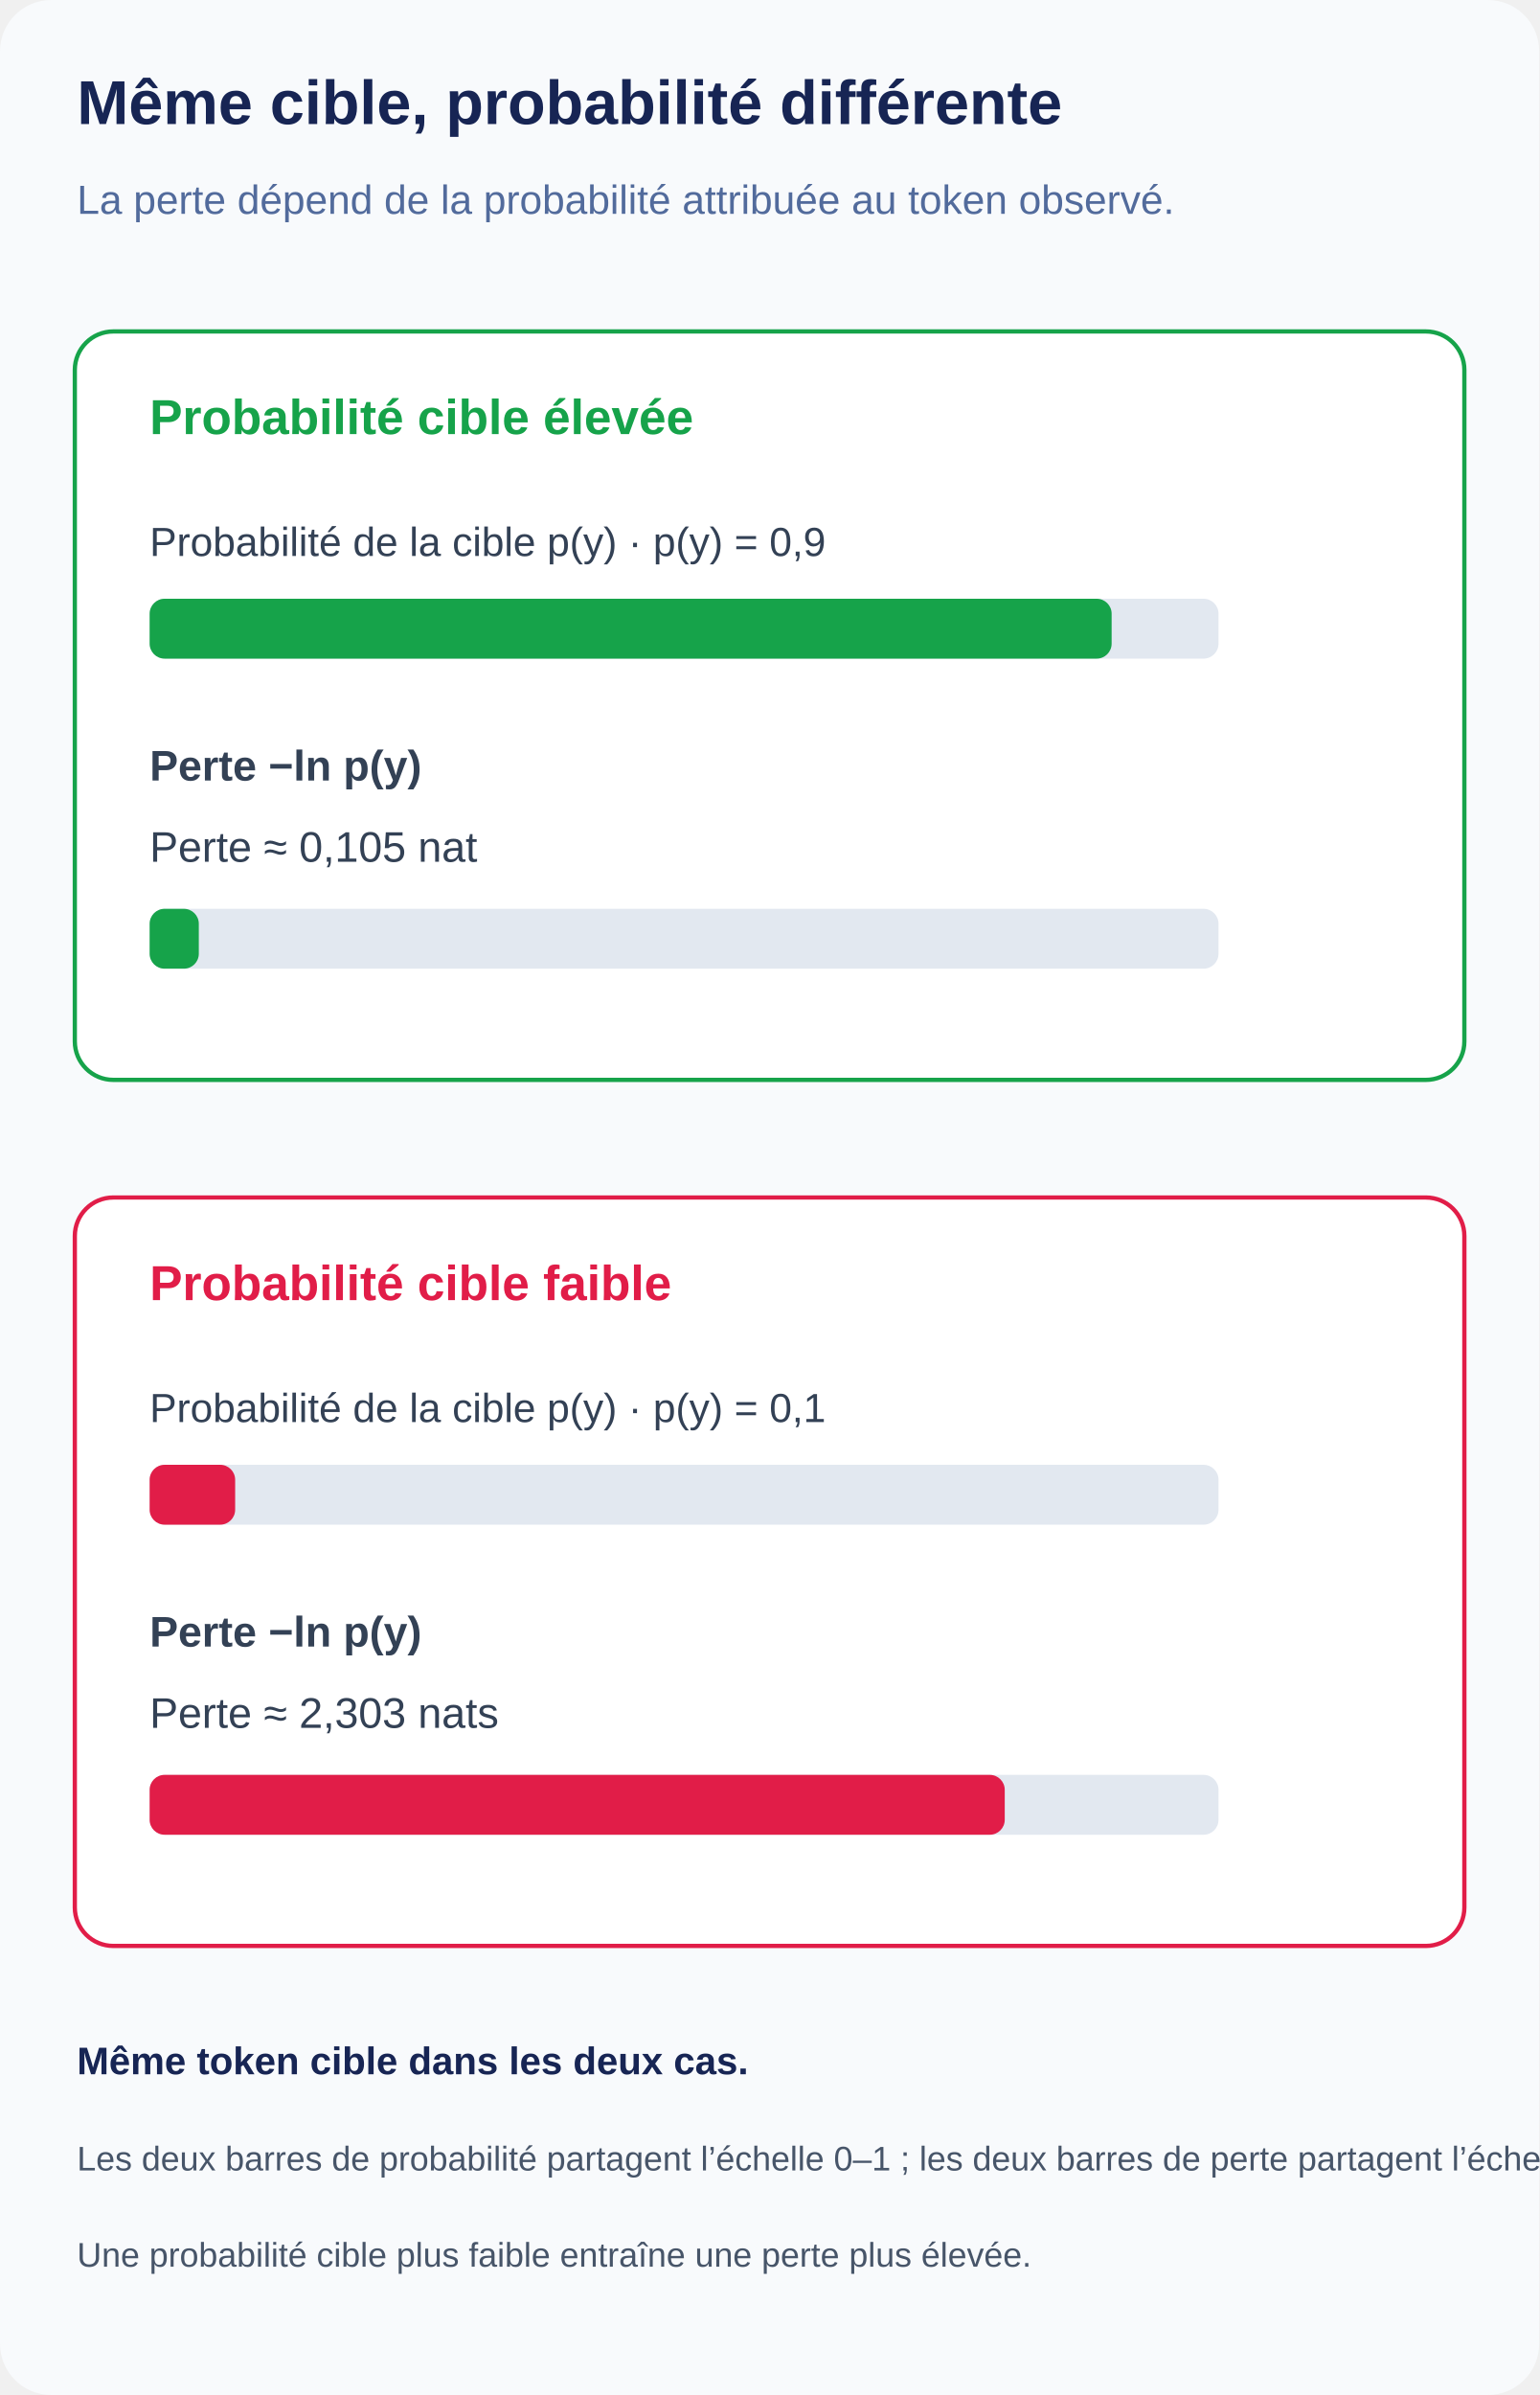
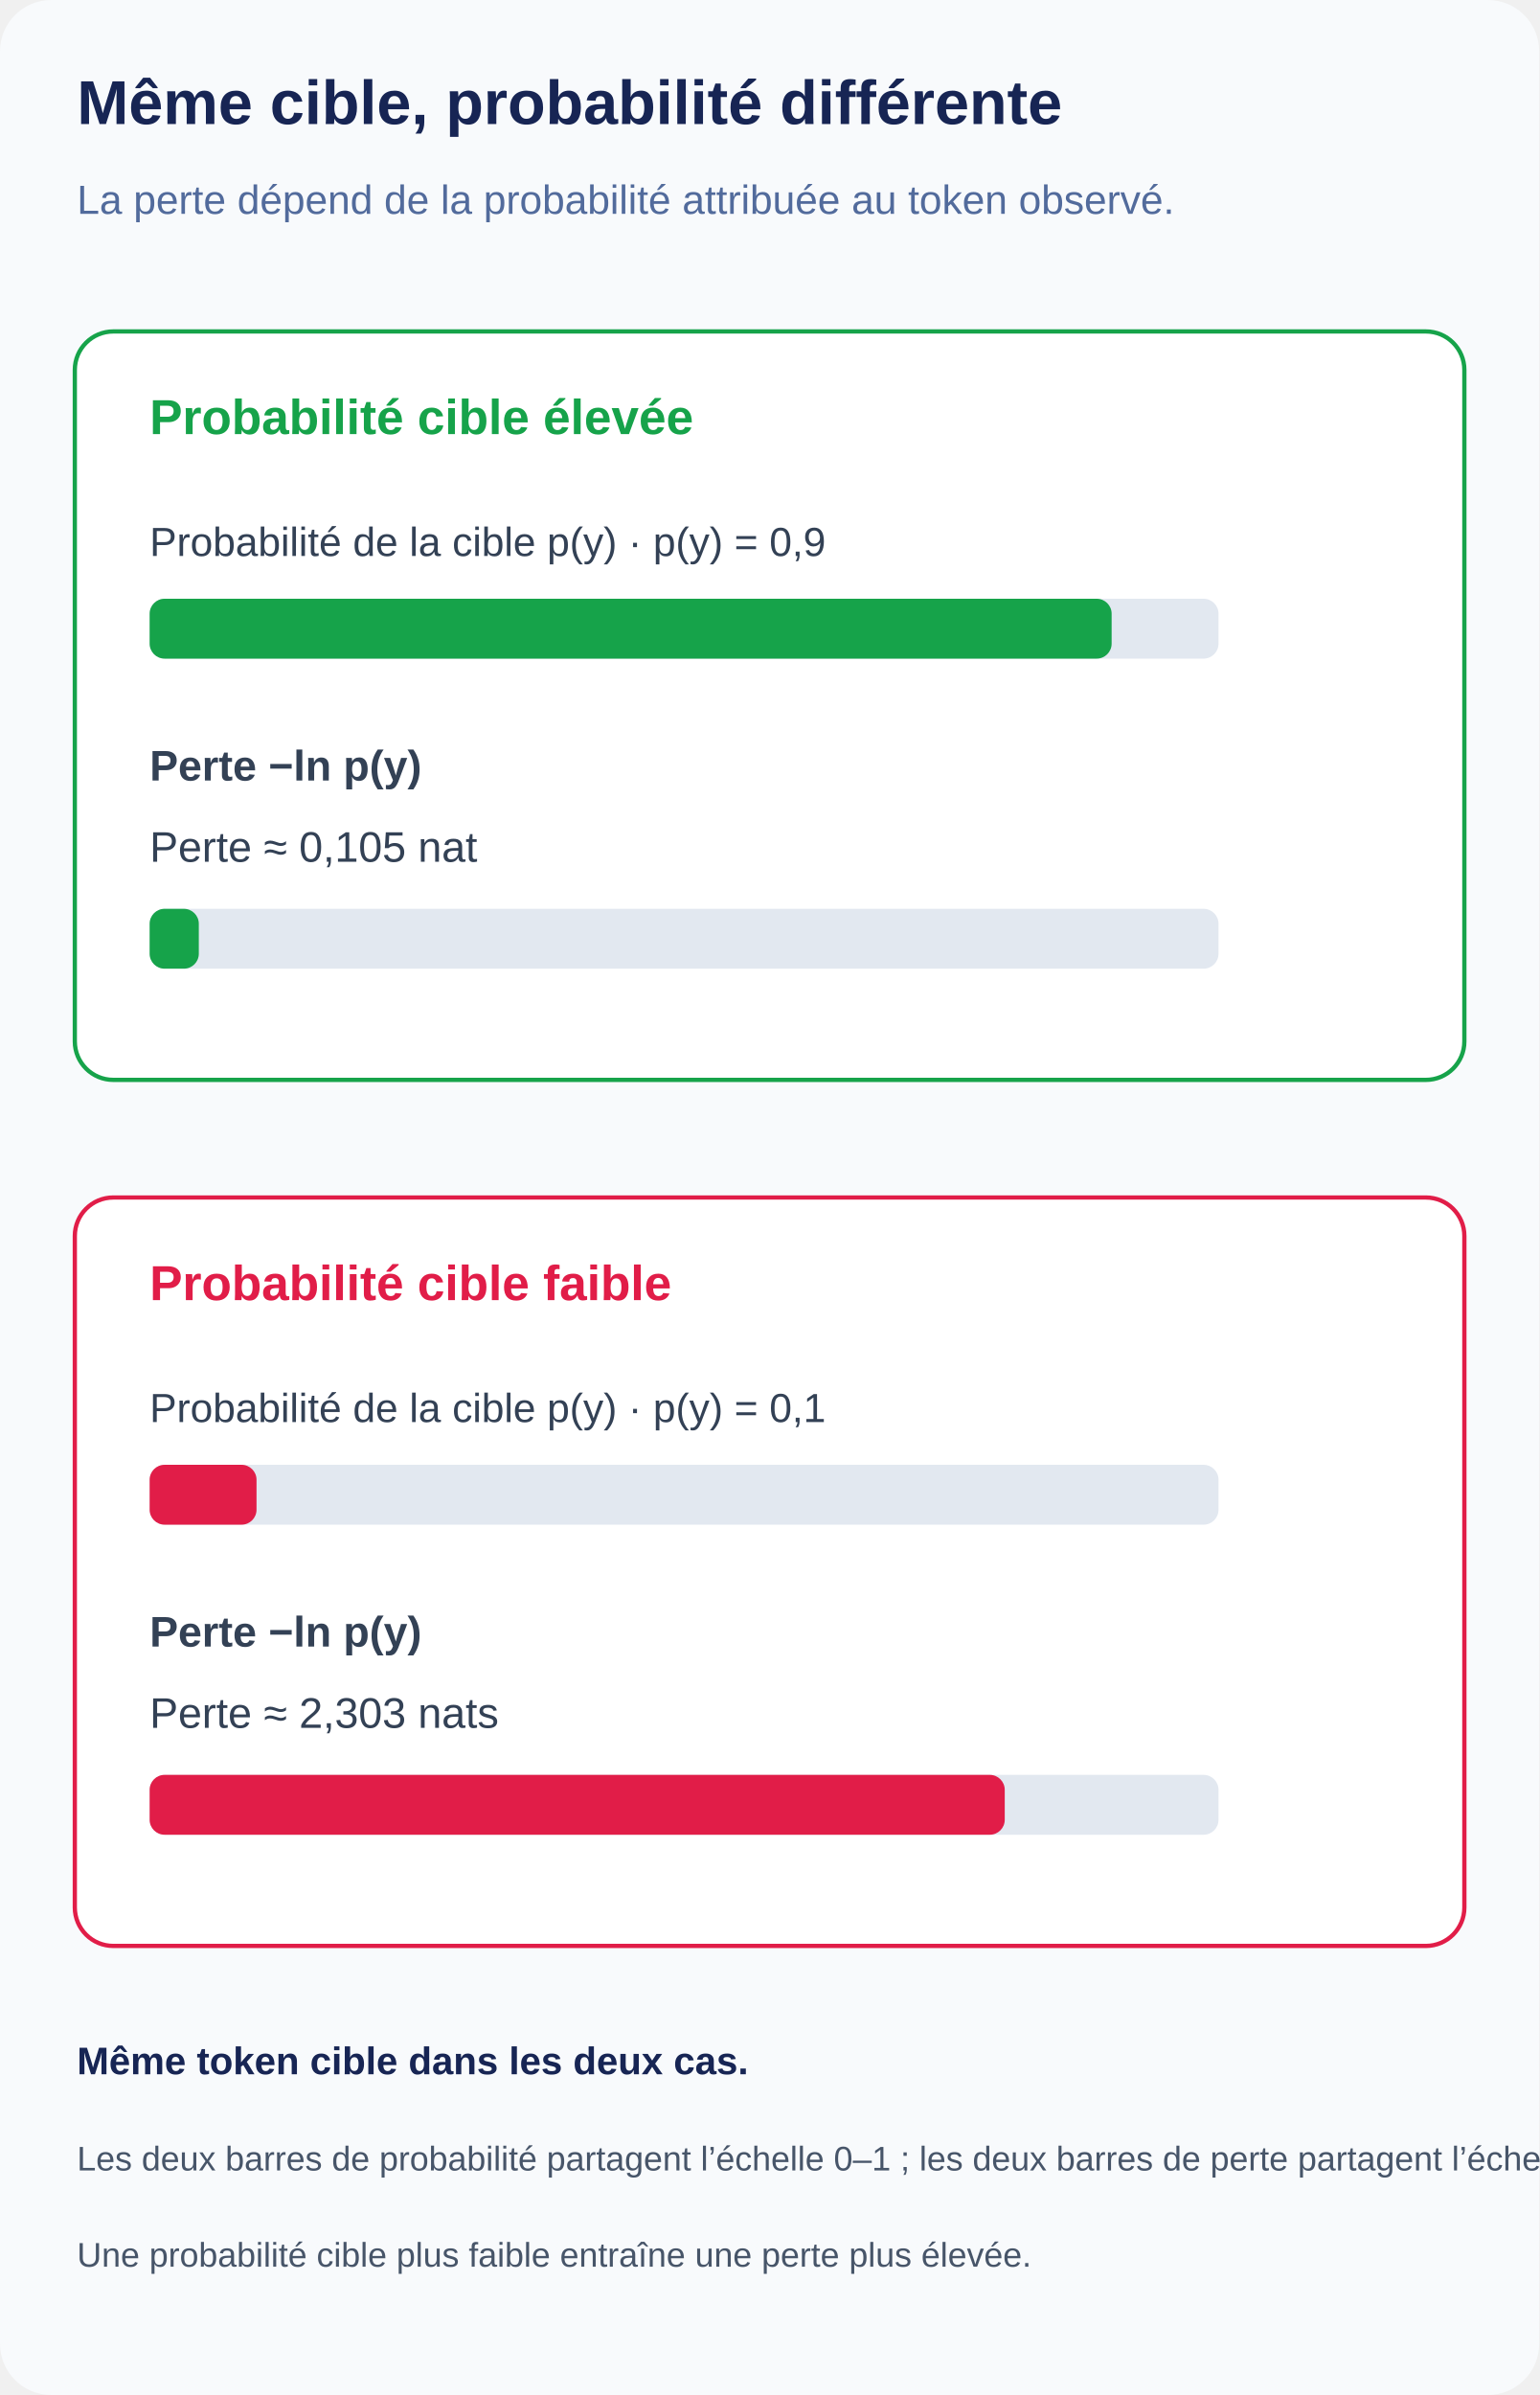
<svg xmlns="http://www.w3.org/2000/svg" width="720" height="1120" viewBox="0 0 720 1120" role="img" aria-labelledby="title desc">
  <rect width="720" height="1120" rx="24" fill="#f8fafc" />
  <text x="36" y="58" font-family="Arial,sans-serif" font-size="29" font-weight="700" fill="#172554">Même cible, probabilité différente</text>
  <text x="36" y="100" font-family="Arial,sans-serif" font-size="19" fill="#526b9c">La perte dépend de la probabilité attribuée au token observé.</text>
  <rect x="35" y="155" width="650" height="350" rx="18" fill="#fff" stroke="#16a34a" stroke-width="2" />
  <text x="70" y="203" font-family="Arial,sans-serif" font-size="23" font-weight="700" fill="#16a34a">Probabilité cible élevée</text>
  <text x="70" y="260" font-family="Arial,sans-serif" font-size="19" fill="#334155">Probabilité de la cible p(y) · p(y) = 0,9</text>
  <rect x="70" y="280" width="500" height="28" rx="7" fill="#e2e8f0" />
  <rect x="70" y="280" width="450" height="28" rx="7" fill="#16a34a" />
  <text x="70" y="365" font-family="Arial,sans-serif" font-size="20" font-weight="700" fill="#334155">Perte −ln p(y)</text>
  <text x="70" y="403" font-family="Arial,sans-serif" font-size="20" fill="#334155">Perte ≈ 0,105 nat</text>
  <rect x="70" y="425" width="500" height="28" rx="7" fill="#e2e8f0" />
  <rect x="70" y="425" width="23" height="28" rx="7" fill="#16a34a" />
  <rect x="35" y="560" width="650" height="350" rx="18" fill="#fff" stroke="#e11d48" stroke-width="2" />
  <text x="70" y="608" font-family="Arial,sans-serif" font-size="23" font-weight="700" fill="#e11d48">Probabilité cible faible</text>
  <text x="70" y="665" font-family="Arial,sans-serif" font-size="19" fill="#334155">Probabilité de la cible p(y) · p(y) = 0,1</text>
  <rect x="70" y="685" width="500" height="28" rx="7" fill="#e2e8f0" />
-   <rect x="70" y="685" width="40" height="28" rx="7" fill="#e11d48" />
+   <rect x="70" y="685" width="50" height="28" rx="7" fill="#e11d48" />
  <text x="70" y="770" font-family="Arial,sans-serif" font-size="20" font-weight="700" fill="#334155">Perte −ln p(y)</text>
  <text x="70" y="808" font-family="Arial,sans-serif" font-size="20" fill="#334155">Perte ≈ 2,303 nats</text>
  <rect x="70" y="830" width="500" height="28" rx="7" fill="#e2e8f0" />
  <rect x="70" y="830" width="400" height="28" rx="7" fill="#e11d48" />
  <text x="36" y="970" font-family="Arial,sans-serif" font-size="18" font-weight="700" fill="#172554">Même token cible dans les deux cas.</text>
  <text x="36" y="1015" font-family="Arial,sans-serif" font-size="16" fill="#475569">Les deux barres de probabilité partagent l’échelle 0–1 ; les deux barres de perte partagent l’échelle 0–2,303 nats.</text>
  <text x="36" y="1060" font-family="Arial,sans-serif" font-size="16" fill="#475569">Une probabilité cible plus faible entraîne une perte plus élevée.</text>
</svg>
